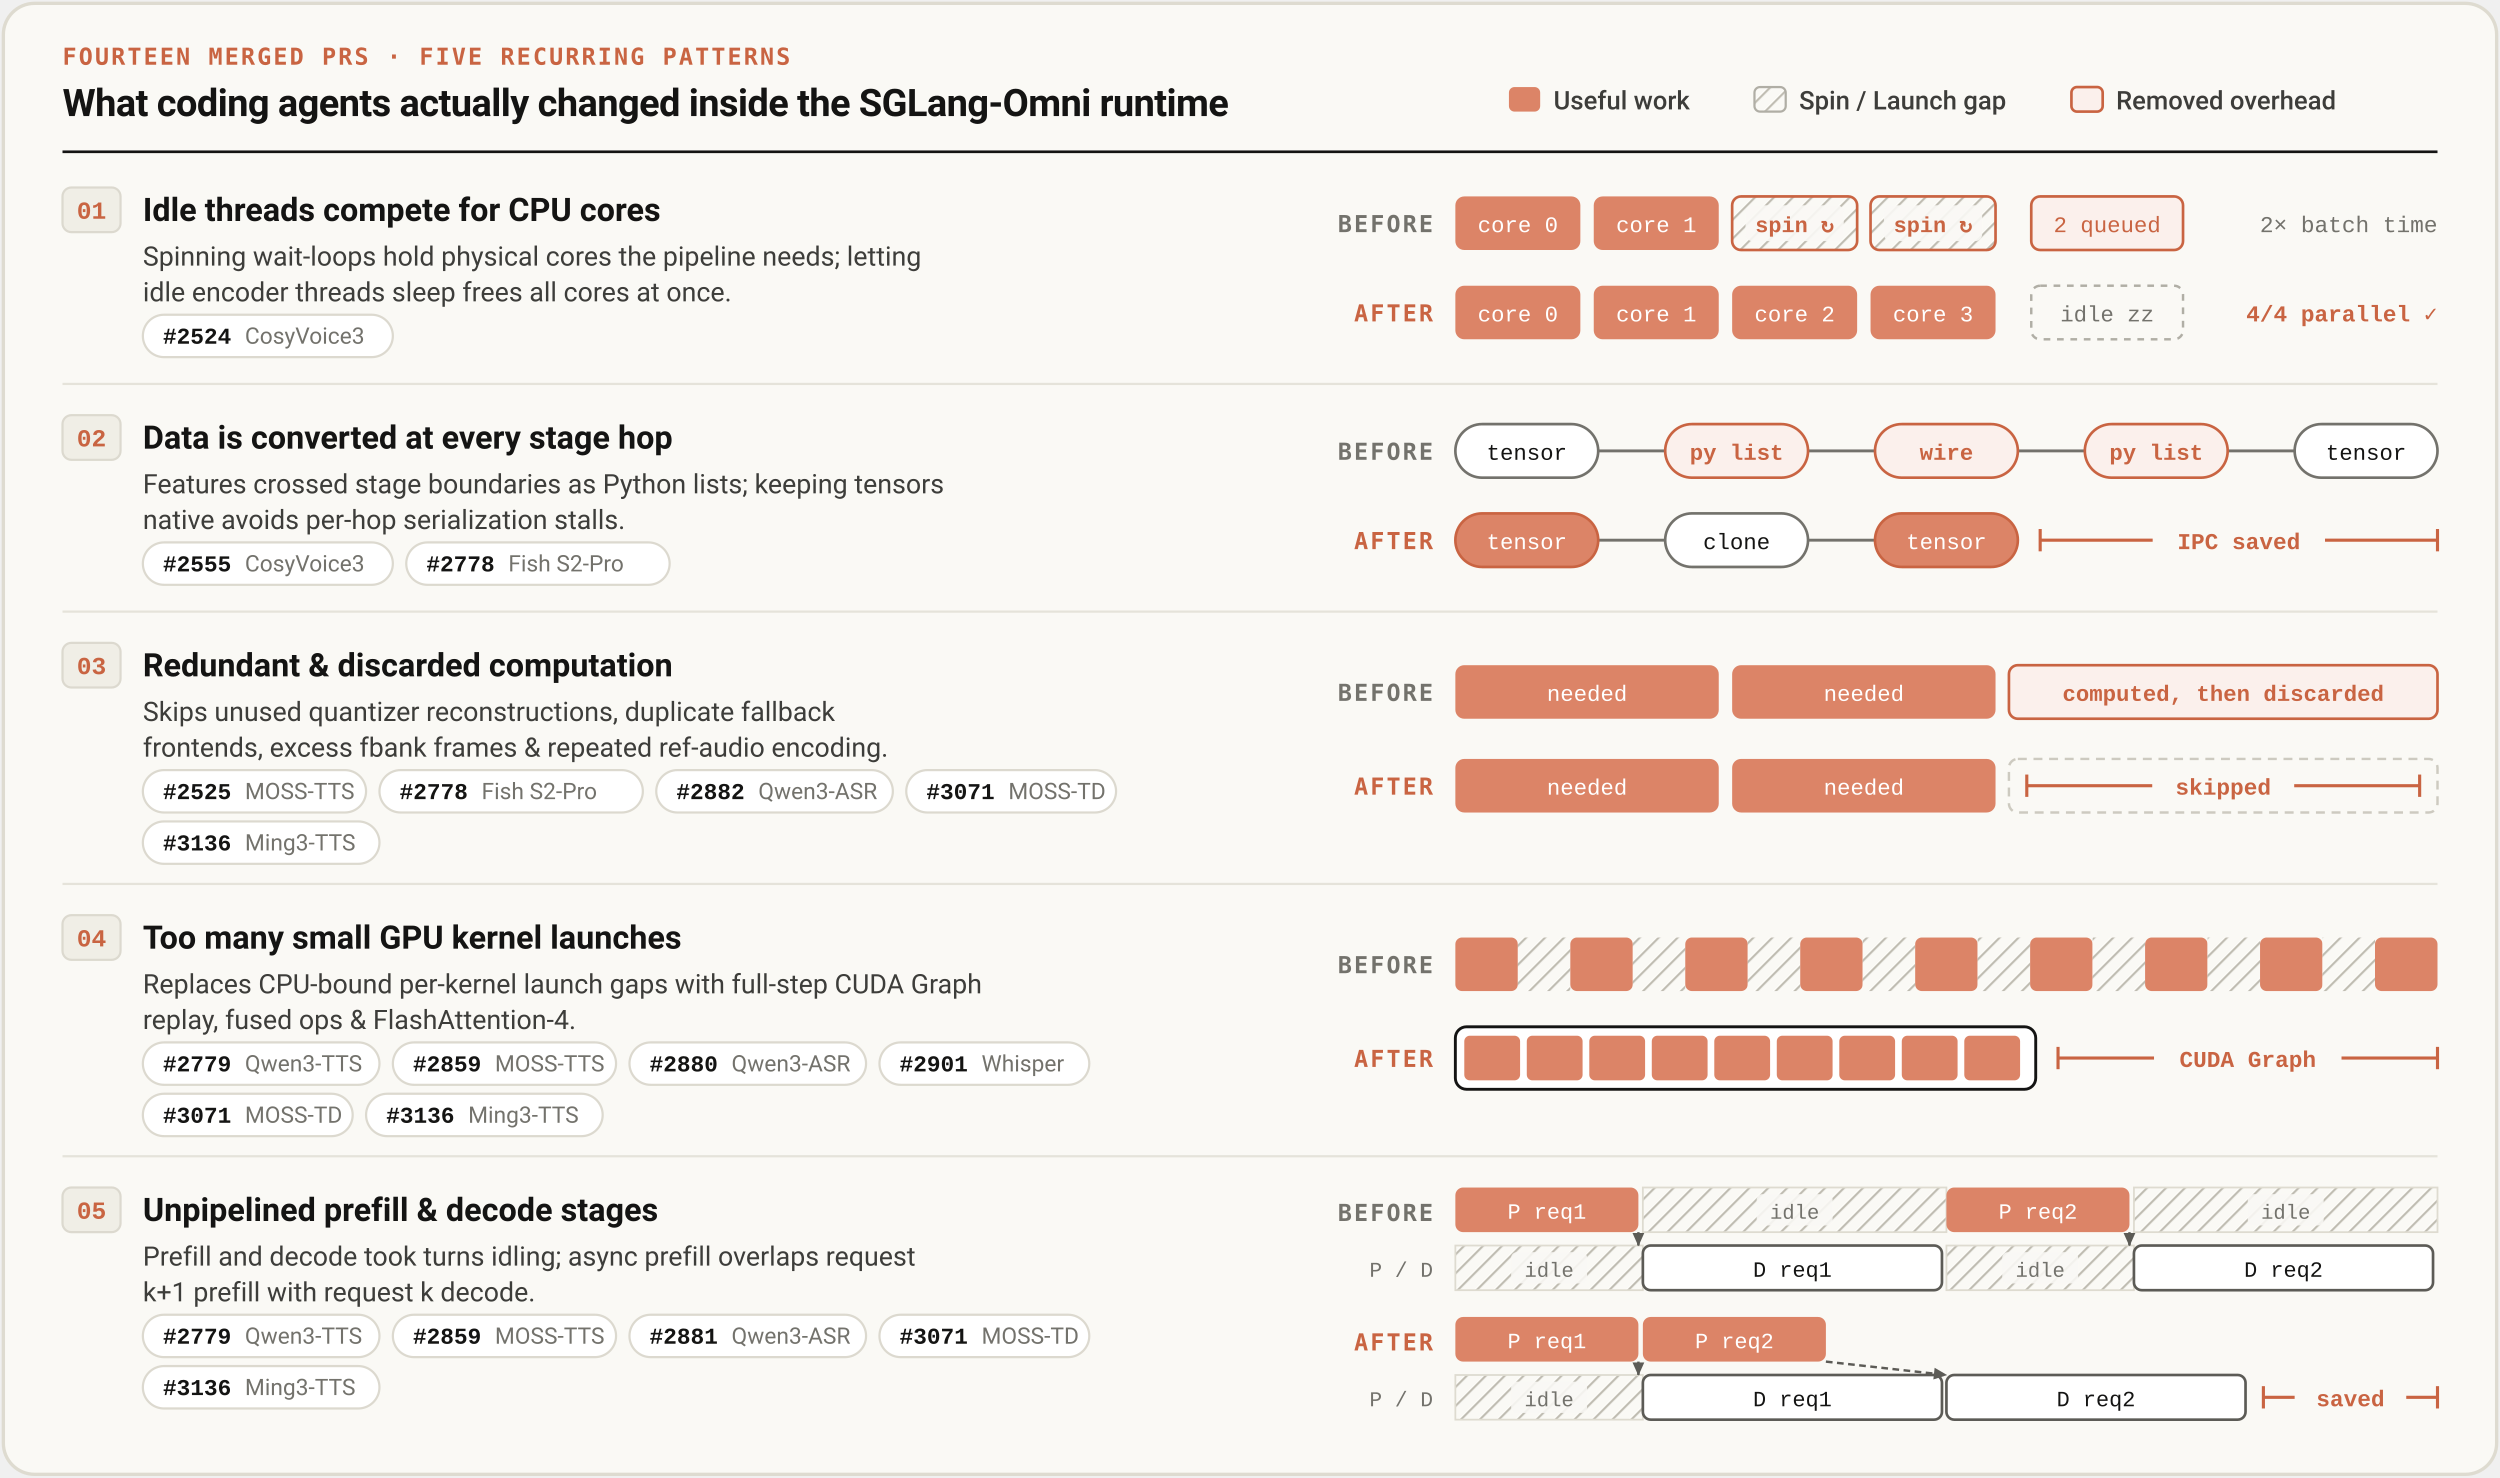
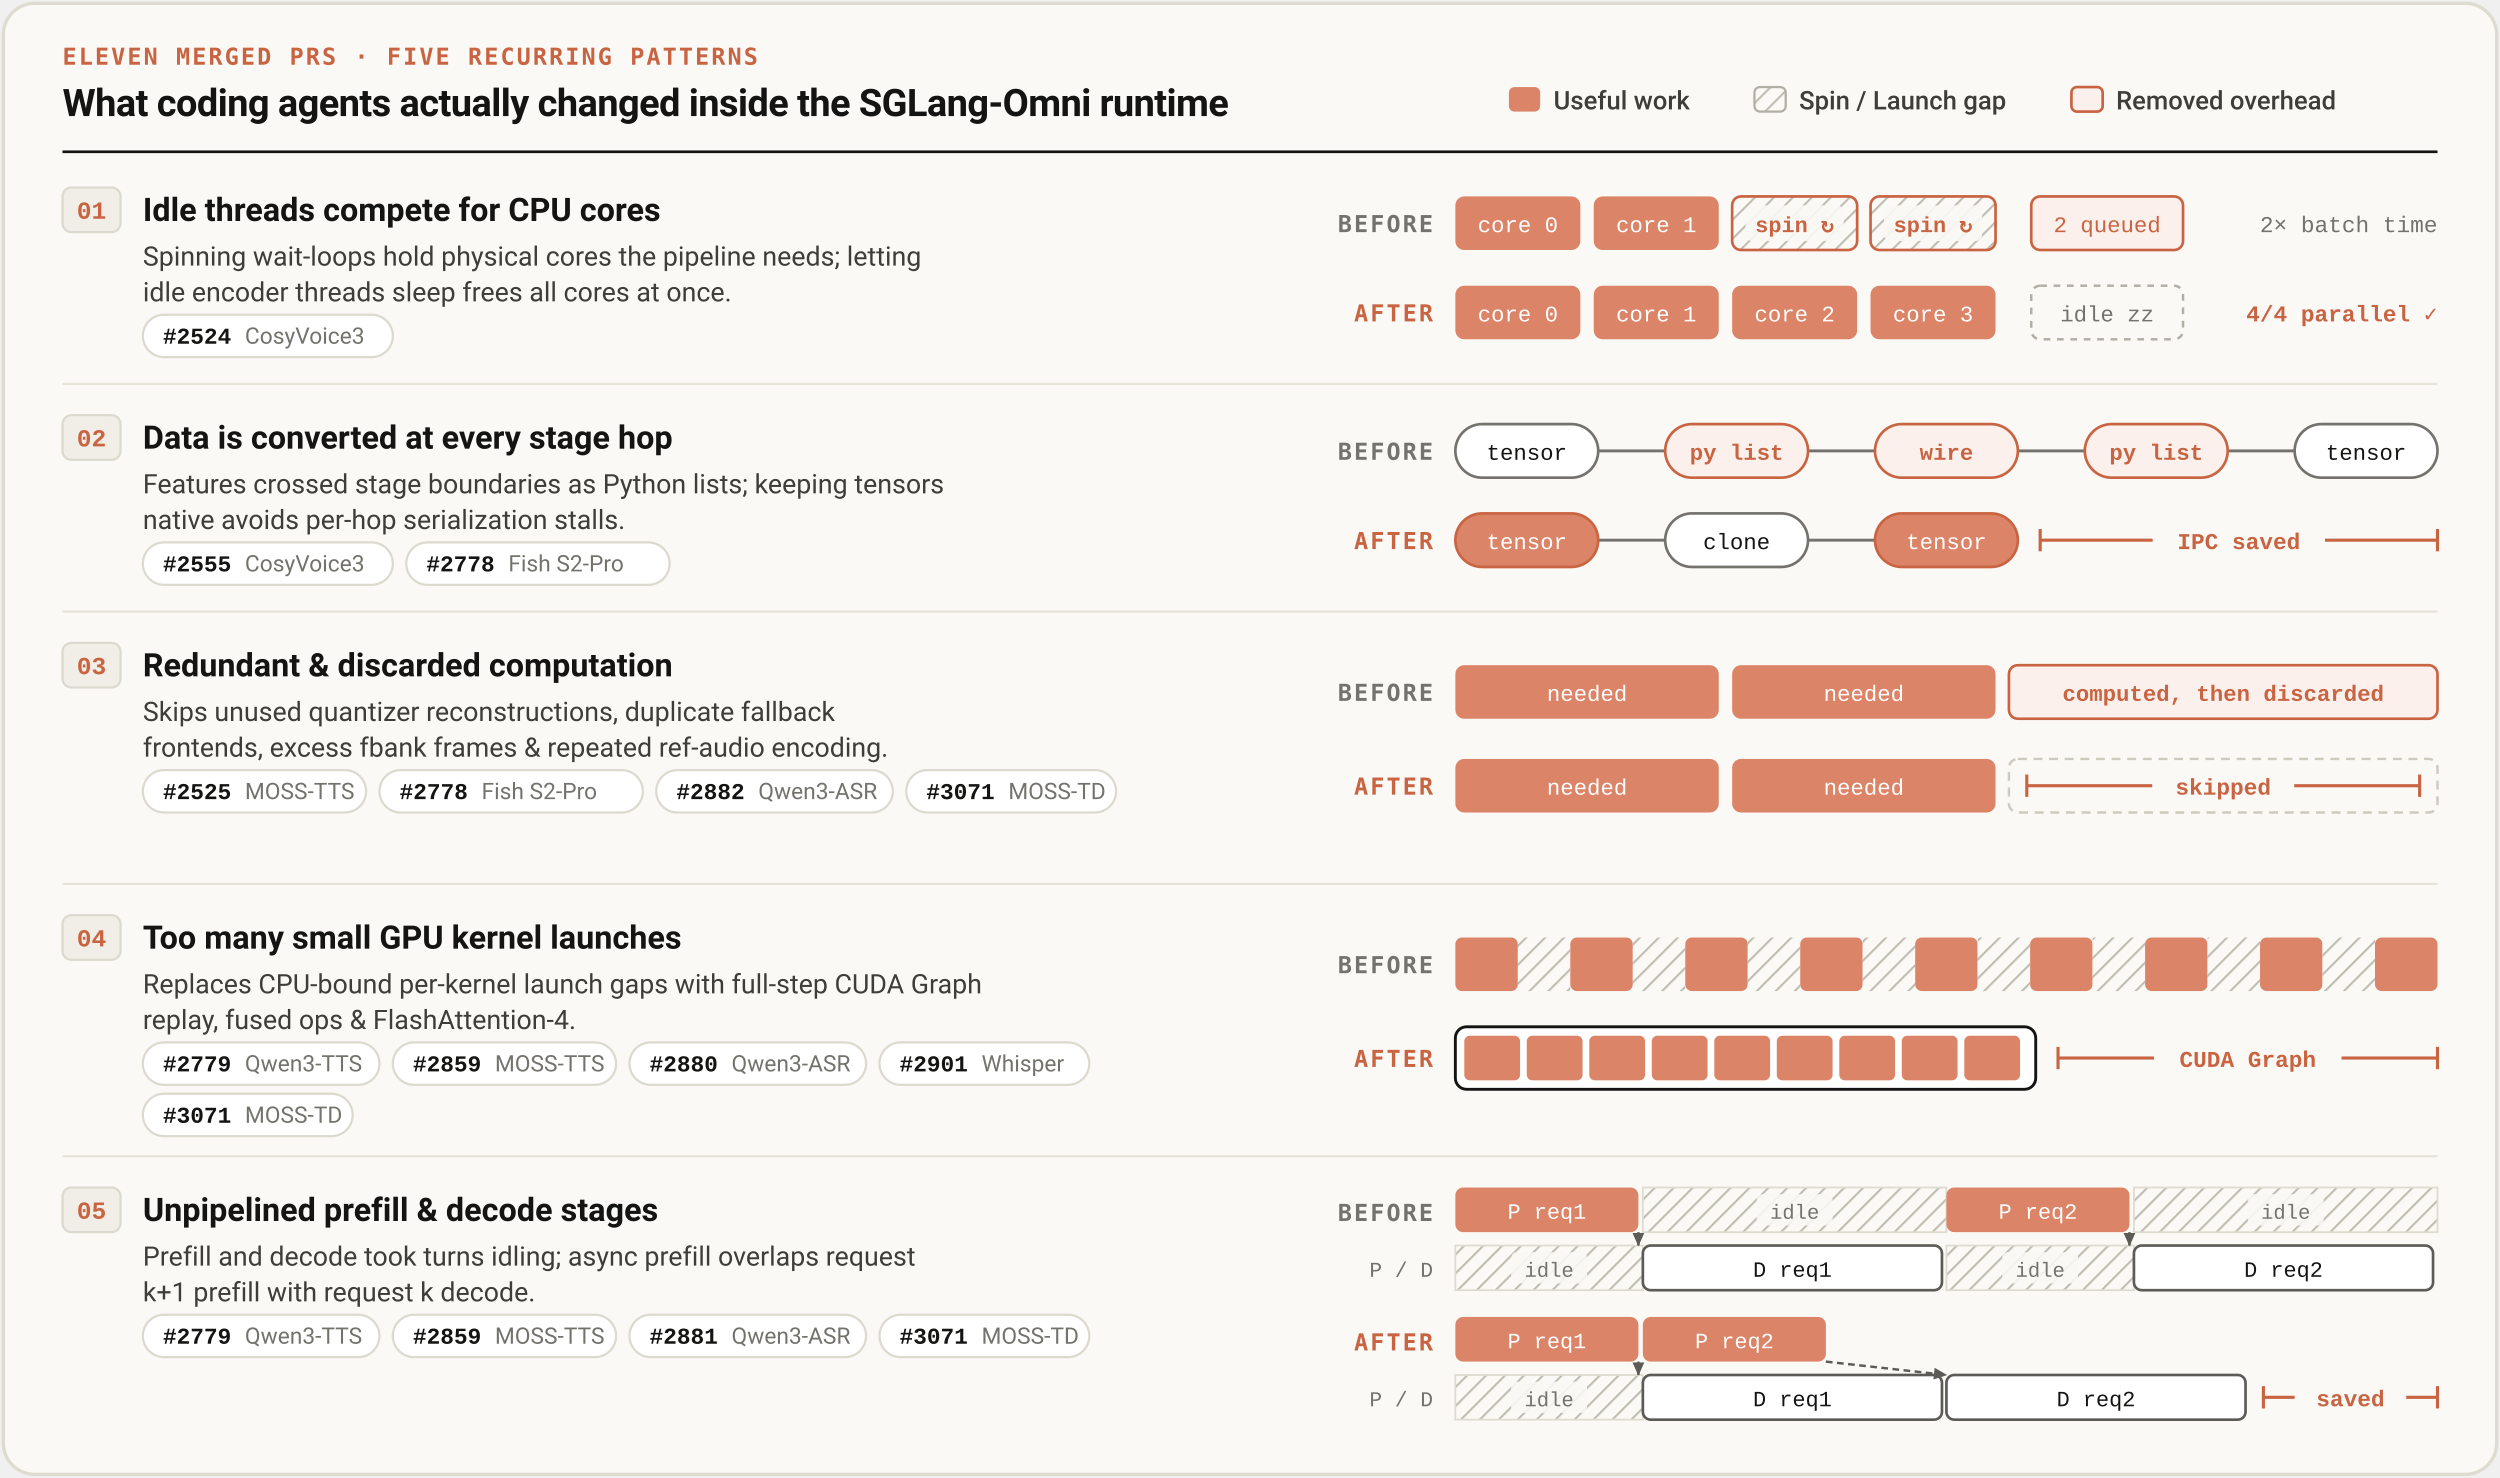
- <svg xmlns="http://www.w3.org/2000/svg" viewBox="0 0 1120 662" width="1120" height="662" role="img" aria-label="Five recurring serving optimization patterns across 14 merged SGLang-Omni PRs">
+ <svg xmlns="http://www.w3.org/2000/svg" viewBox="0 0 1120 662" width="1120" height="662" role="img" aria-label="Five recurring serving optimization patterns across 11 merged SGLang-Omni PRs">
  <defs>
    <style>
    .sans { font-family: -apple-system, BlinkMacSystemFont, "Segoe UI", Roboto, "Helvetica Neue", Arial, sans-serif; }
    .mono { font-family: ui-monospace, SFMono-Regular, "SF Mono", Menlo, Consolas, "Liberation Mono", monospace; }
    .cap  { font-family: ui-monospace, SFMono-Regular, "SF Mono", Menlo, Consolas, monospace; font-size: 10.5px; font-weight: 600; letter-spacing: 0.09em; }
    .tx   { fill: #141413; }
    .tx2  { fill: #3d3d3a; }
    .tx3  { fill: #73726c; }
    .txr  { fill: #c96442; }
    .txw  { fill: #ffffff; }
    .txw2 { fill: #fff4ee; }
    .w4   { font-weight: 400; }
    .w5   { font-weight: 500; }
    .w6   { font-weight: 600; }
    .w7   { font-weight: 700; }
</style>
    <pattern id="hatch" width="6" height="6" patternUnits="userSpaceOnUse" patternTransform="rotate(45)">
      <rect width="6" height="6" fill="#faf9f5" />
      <line x1="0" y1="0" x2="0" y2="6" stroke="#c4c1b7" stroke-width="2" />
    </pattern>
    <marker id="p-arr" viewBox="0 0 10 10" refX="8.5" refY="5" markerWidth="6" markerHeight="6" orient="auto">
      <path d="M0 1L9 5L0 9z" fill="#5c5b56" />
    </marker>
  </defs>
  <rect x="1.5" y="1.5" width="1117" height="659" rx="14" fill="#faf9f5" stroke="#dedbd0" stroke-width="1.5" />
-   <text x="28" y="29" class="cap txr">FOURTEEN MERGED PRS · FIVE RECURRING PATTERNS</text>
+   <text x="28" y="29" class="cap txr">ELEVEN MERGED PRS · FIVE RECURRING PATTERNS</text>
  <text x="28" y="52" class="sans w6 tx" font-size="17" letter-spacing="-0.015em">What coding agents actually changed inside the SGLang-Omni runtime</text>
  <rect x="676" y="39" width="14" height="11" rx="2.5" fill="#dc8467" />
  <text x="696" y="49" class="sans w5 tx2" font-size="11.5">Useful work</text>
  <rect x="786" y="39" width="14" height="11" rx="2.5" fill="url(#hatch)" stroke="#b0aea5" stroke-width="1" />
  <text x="806" y="49" class="sans w5 tx2" font-size="11.5">Spin / Launch gap</text>
  <rect x="928" y="39" width="14" height="11" rx="2.5" fill="#fbf0ec" stroke="#c96442" stroke-width="1.2" />
  <text x="948" y="49" class="sans w5 tx2" font-size="11.5">Removed overhead</text>
  <line x1="28" y1="68" x2="1092" y2="68" stroke="#141413" stroke-width="1.2" />
  <rect x="28" y="84" width="26" height="20" rx="4" fill="#f0eee6" stroke="#dcd9cf" stroke-width="1" />
  <text x="41" y="98" text-anchor="middle" class="mono w6 txr" font-size="11">01</text>
  <text x="64" y="99" class="sans w6 tx" font-size="14.5">Idle threads compete for CPU cores</text>
  <text x="64" y="119" class="sans tx2" font-size="12">Spinning wait-loops hold physical cores the pipeline needs; letting</text>
  <text x="64" y="135" class="sans tx2" font-size="12">idle encoder threads sleep frees all cores at once.</text>
  <rect x="64" y="141" width="112" height="19" rx="9.5" fill="#ffffff" stroke="#dcd9cf" stroke-width="1" />
  <text x="73" y="154" class="mono w6 tx" font-size="10.2">#2524 <tspan class="sans w4 tx3" font-size="10.2">CosyVoice3</tspan>
  </text>
  <line x1="28" y1="172" x2="1092" y2="172" stroke="#e5e3da" stroke-width="1" />
  <rect x="28" y="186" width="26" height="20" rx="4" fill="#f0eee6" stroke="#dcd9cf" stroke-width="1" />
  <text x="41" y="200" text-anchor="middle" class="mono w6 txr" font-size="11">02</text>
  <text x="64" y="201" class="sans w6 tx" font-size="14.5">Data is converted at every stage hop</text>
  <text x="64" y="221" class="sans tx2" font-size="12">Features crossed stage boundaries as Python lists; keeping tensors</text>
  <text x="64" y="237" class="sans tx2" font-size="12">native avoids per-hop serialization stalls.</text>
  <rect x="64" y="243" width="112" height="19" rx="9.5" fill="#ffffff" stroke="#dcd9cf" stroke-width="1" />
  <text x="73" y="256" class="mono w6 tx" font-size="10.2">#2555 <tspan class="sans w4 tx3" font-size="10.2">CosyVoice3</tspan>
  </text>
  <rect x="182" y="243" width="118" height="19" rx="9.5" fill="#ffffff" stroke="#dcd9cf" stroke-width="1" />
  <text x="191" y="256" class="mono w6 tx" font-size="10.2">#2778 <tspan class="sans w4 tx3" font-size="10.2">Fish S2-Pro</tspan>
  </text>
  <line x1="28" y1="274" x2="1092" y2="274" stroke="#e5e3da" stroke-width="1" />
  <rect x="28" y="288" width="26" height="20" rx="4" fill="#f0eee6" stroke="#dcd9cf" stroke-width="1" />
  <text x="41" y="302" text-anchor="middle" class="mono w6 txr" font-size="11">03</text>
  <text x="64" y="303" class="sans w6 tx" font-size="14.5">Redundant &amp; discarded computation</text>
  <text x="64" y="323" class="sans tx2" font-size="12">Skips unused quantizer reconstructions, duplicate fallback</text>
  <text x="64" y="339" class="sans tx2" font-size="12">frontends, excess fbank frames &amp; repeated ref-audio encoding.</text>
  <rect x="64" y="345" width="100" height="19" rx="9.5" fill="#ffffff" stroke="#dcd9cf" stroke-width="1" />
  <text x="73" y="358" class="mono w6 tx" font-size="10.2">#2525 <tspan class="sans w4 tx3" font-size="10.2">MOSS-TTS</tspan>
  </text>
  <rect x="170" y="345" width="118" height="19" rx="9.5" fill="#ffffff" stroke="#dcd9cf" stroke-width="1" />
  <text x="179" y="358" class="mono w6 tx" font-size="10.2">#2778 <tspan class="sans w4 tx3" font-size="10.2">Fish S2-Pro</tspan>
  </text>
  <rect x="294" y="345" width="106" height="19" rx="9.5" fill="#ffffff" stroke="#dcd9cf" stroke-width="1" />
  <text x="303" y="358" class="mono w6 tx" font-size="10.2">#2882 <tspan class="sans w4 tx3" font-size="10.2">Qwen3-ASR</tspan>
  </text>
  <rect x="406" y="345" width="94" height="19" rx="9.5" fill="#ffffff" stroke="#dcd9cf" stroke-width="1" />
  <text x="415" y="358" class="mono w6 tx" font-size="10.2">#3071 <tspan class="sans w4 tx3" font-size="10.2">MOSS-TD</tspan>
  </text>
-   <rect x="64" y="368" width="106" height="19" rx="9.5" fill="#ffffff" stroke="#dcd9cf" stroke-width="1" />
-   <text x="73" y="381" class="mono w6 tx" font-size="10.2">#3136 <tspan class="sans w4 tx3" font-size="10.2">Ming3-TTS</tspan>
-   </text>
  <line x1="28" y1="396" x2="1092" y2="396" stroke="#e5e3da" stroke-width="1" />
  <rect x="28" y="410" width="26" height="20" rx="4" fill="#f0eee6" stroke="#dcd9cf" stroke-width="1" />
  <text x="41" y="424" text-anchor="middle" class="mono w6 txr" font-size="11">04</text>
  <text x="64" y="425" class="sans w6 tx" font-size="14.5">Too many small GPU kernel launches</text>
  <text x="64" y="445" class="sans tx2" font-size="12">Replaces CPU-bound per-kernel launch gaps with full-step CUDA Graph</text>
  <text x="64" y="461" class="sans tx2" font-size="12">replay, fused ops &amp; FlashAttention-4.</text>
  <rect x="64" y="467" width="106" height="19" rx="9.5" fill="#ffffff" stroke="#dcd9cf" stroke-width="1" />
  <text x="73" y="480" class="mono w6 tx" font-size="10.2">#2779 <tspan class="sans w4 tx3" font-size="10.2">Qwen3-TTS</tspan>
  </text>
  <rect x="176" y="467" width="100" height="19" rx="9.5" fill="#ffffff" stroke="#dcd9cf" stroke-width="1" />
  <text x="185" y="480" class="mono w6 tx" font-size="10.2">#2859 <tspan class="sans w4 tx3" font-size="10.2">MOSS-TTS</tspan>
  </text>
  <rect x="282" y="467" width="106" height="19" rx="9.5" fill="#ffffff" stroke="#dcd9cf" stroke-width="1" />
  <text x="291" y="480" class="mono w6 tx" font-size="10.2">#2880 <tspan class="sans w4 tx3" font-size="10.2">Qwen3-ASR</tspan>
  </text>
  <rect x="394" y="467" width="94" height="19" rx="9.5" fill="#ffffff" stroke="#dcd9cf" stroke-width="1" />
  <text x="403" y="480" class="mono w6 tx" font-size="10.2">#2901 <tspan class="sans w4 tx3" font-size="10.2">Whisper</tspan>
  </text>
  <rect x="64" y="490" width="94" height="19" rx="9.5" fill="#ffffff" stroke="#dcd9cf" stroke-width="1" />
  <text x="73" y="503" class="mono w6 tx" font-size="10.2">#3071 <tspan class="sans w4 tx3" font-size="10.2">MOSS-TD</tspan>
  </text>
-   <rect x="164" y="490" width="106" height="19" rx="9.5" fill="#ffffff" stroke="#dcd9cf" stroke-width="1" />
-   <text x="173" y="503" class="mono w6 tx" font-size="10.2">#3136 <tspan class="sans w4 tx3" font-size="10.2">Ming3-TTS</tspan>
-   </text>
  <line x1="28" y1="518" x2="1092" y2="518" stroke="#e5e3da" stroke-width="1" />
  <rect x="28" y="532" width="26" height="20" rx="4" fill="#f0eee6" stroke="#dcd9cf" stroke-width="1" />
  <text x="41" y="546" text-anchor="middle" class="mono w6 txr" font-size="11">05</text>
  <text x="64" y="547" class="sans w6 tx" font-size="14.5">Unpipelined prefill &amp; decode stages</text>
  <text x="64" y="567" class="sans tx2" font-size="12">Prefill and decode took turns idling; async prefill overlaps request</text>
  <text x="64" y="583" class="sans tx2" font-size="12">k+1 prefill with request k decode.</text>
  <rect x="64" y="589" width="106" height="19" rx="9.5" fill="#ffffff" stroke="#dcd9cf" stroke-width="1" />
  <text x="73" y="602" class="mono w6 tx" font-size="10.2">#2779 <tspan class="sans w4 tx3" font-size="10.2">Qwen3-TTS</tspan>
  </text>
  <rect x="176" y="589" width="100" height="19" rx="9.5" fill="#ffffff" stroke="#dcd9cf" stroke-width="1" />
  <text x="185" y="602" class="mono w6 tx" font-size="10.2">#2859 <tspan class="sans w4 tx3" font-size="10.2">MOSS-TTS</tspan>
  </text>
  <rect x="282" y="589" width="106" height="19" rx="9.5" fill="#ffffff" stroke="#dcd9cf" stroke-width="1" />
  <text x="291" y="602" class="mono w6 tx" font-size="10.2">#2881 <tspan class="sans w4 tx3" font-size="10.2">Qwen3-ASR</tspan>
  </text>
  <rect x="394" y="589" width="94" height="19" rx="9.5" fill="#ffffff" stroke="#dcd9cf" stroke-width="1" />
  <text x="403" y="602" class="mono w6 tx" font-size="10.2">#3071 <tspan class="sans w4 tx3" font-size="10.2">MOSS-TD</tspan>
-   </text>
-   <rect x="64" y="612" width="106" height="19" rx="9.5" fill="#ffffff" stroke="#dcd9cf" stroke-width="1" />
-   <text x="73" y="625" class="mono w6 tx" font-size="10.2">#3136 <tspan class="sans w4 tx3" font-size="10.2">Ming3-TTS</tspan>
  </text>
  <text x="642" y="104" text-anchor="end" class="cap tx3">BEFORE</text>
  <text x="642" y="144" text-anchor="end" class="cap txr">AFTER</text>
  <rect x="652" y="88" width="56" height="24" rx="4" fill="#dc8467" />
  <text x="680" y="104" text-anchor="middle" class="mono w5 txw" font-size="10">core 0</text>
  <rect x="714" y="88" width="56" height="24" rx="4" fill="#dc8467" />
  <text x="742" y="104" text-anchor="middle" class="mono w5 txw" font-size="10">core 1</text>
  <rect x="776" y="88" width="56" height="24" rx="4" fill="url(#hatch)" stroke="#c96442" stroke-width="1.2" />
  <rect x="782" y="92" width="44" height="16" rx="3" fill="#faf9f5" fill-opacity="0.9" />
  <text x="804" y="104" text-anchor="middle" class="mono w6 txr" font-size="9.8">spin ↻</text>
  <rect x="838" y="88" width="56" height="24" rx="4" fill="url(#hatch)" stroke="#c96442" stroke-width="1.2" />
  <rect x="844" y="92" width="44" height="16" rx="3" fill="#faf9f5" fill-opacity="0.9" />
  <text x="866" y="104" text-anchor="middle" class="mono w6 txr" font-size="9.8">spin ↻</text>
  <rect x="910" y="88" width="68" height="24" rx="4" fill="#fbf0ec" stroke="#c96442" stroke-width="1.2" />
  <text x="944" y="104" text-anchor="middle" class="mono w5 txr" font-size="10">2 queued</text>
  <text x="1092" y="104" text-anchor="end" class="mono tx3" font-size="10.2">2× batch time</text>
  <rect x="652" y="128" width="56" height="24" rx="4" fill="#dc8467" />
  <text x="680" y="144" text-anchor="middle" class="mono w5 txw" font-size="10">core 0</text>
  <rect x="714" y="128" width="56" height="24" rx="4" fill="#dc8467" />
  <text x="742" y="144" text-anchor="middle" class="mono w5 txw" font-size="10">core 1</text>
  <rect x="776" y="128" width="56" height="24" rx="4" fill="#dc8467" />
  <text x="804" y="144" text-anchor="middle" class="mono w5 txw" font-size="10">core 2</text>
  <rect x="838" y="128" width="56" height="24" rx="4" fill="#dc8467" />
  <text x="866" y="144" text-anchor="middle" class="mono w5 txw" font-size="10">core 3</text>
  <rect x="910" y="128" width="68" height="24" rx="4" fill="#faf9f5" stroke="#b0aea5" stroke-width="1.1" stroke-dasharray="3 3" />
  <text x="944" y="144" text-anchor="middle" class="mono tx3" font-size="10">idle zz</text>
  <text x="1092" y="144" text-anchor="end" class="mono w6 txr" font-size="10.2">4/4 parallel ✓</text>
  <text x="642" y="206" text-anchor="end" class="cap tx3">BEFORE</text>
  <text x="642" y="246" text-anchor="end" class="cap txr">AFTER</text>
  <line x1="682" y1="202" x2="1062" y2="202" stroke="#73726c" stroke-width="1.3" />
  <rect x="652" y="190" width="64" height="24" rx="12" fill="#ffffff" stroke="#73726c" stroke-width="1.2" />
  <text x="684" y="206" text-anchor="middle" class="mono tx w5" font-size="10">tensor</text>
  <rect x="746" y="190" width="64" height="24" rx="12" fill="#fbf0ec" stroke="#c96442" stroke-width="1.2" />
  <text x="778" y="206" text-anchor="middle" class="mono txr w6" font-size="10">py list</text>
  <rect x="840" y="190" width="64" height="24" rx="12" fill="#fbf0ec" stroke="#c96442" stroke-width="1.2" />
  <text x="872" y="206" text-anchor="middle" class="mono txr w6" font-size="10">wire</text>
  <rect x="934" y="190" width="64" height="24" rx="12" fill="#fbf0ec" stroke="#c96442" stroke-width="1.2" />
  <text x="966" y="206" text-anchor="middle" class="mono txr w6" font-size="10">py list</text>
  <rect x="1028" y="190" width="64" height="24" rx="12" fill="#ffffff" stroke="#73726c" stroke-width="1.2" />
  <text x="1060" y="206" text-anchor="middle" class="mono tx w5" font-size="10">tensor</text>
  <line x1="682" y1="242" x2="870" y2="242" stroke="#73726c" stroke-width="1.3" />
  <rect x="652" y="230" width="64" height="24" rx="12" fill="#dc8467" stroke="#c96442" stroke-width="1.2" />
  <text x="684" y="246" text-anchor="middle" class="mono txw w5" font-size="10">tensor</text>
  <rect x="746" y="230" width="64" height="24" rx="12" fill="#ffffff" stroke="#73726c" stroke-width="1.2" />
  <text x="778" y="246" text-anchor="middle" class="mono tx w5" font-size="10">clone</text>
  <rect x="840" y="230" width="64" height="24" rx="12" fill="#dc8467" stroke="#c96442" stroke-width="1.2" />
  <text x="872" y="246" text-anchor="middle" class="mono txw w5" font-size="10">tensor</text>
  <path d="M914 242H1092M914 237V247M1092 237V247" stroke="#c96442" stroke-width="1.4" fill="none" />
  <rect x="964.4" y="234" width="77.2" height="16" rx="3" fill="#faf9f5" />
  <text x="1003.0" y="246" text-anchor="middle" class="mono w6 txr" font-size="10.2">IPC saved</text>
  <text x="642" y="314" text-anchor="end" class="cap tx3">BEFORE</text>
  <text x="642" y="356" text-anchor="end" class="cap txr">AFTER</text>
  <rect x="652" y="298" width="118" height="24" rx="4" fill="#dc8467" />
  <text x="711" y="314" text-anchor="middle" class="mono w5 txw" font-size="10">needed</text>
  <rect x="776" y="298" width="118" height="24" rx="4" fill="#dc8467" />
  <text x="835" y="314" text-anchor="middle" class="mono w5 txw" font-size="10">needed</text>
  <rect x="652" y="340" width="118" height="24" rx="4" fill="#dc8467" />
  <text x="711" y="356" text-anchor="middle" class="mono w5 txw" font-size="10">needed</text>
  <rect x="776" y="340" width="118" height="24" rx="4" fill="#dc8467" />
  <text x="835" y="356" text-anchor="middle" class="mono w5 txw" font-size="10">needed</text>
  <rect x="900" y="298" width="192" height="24" rx="4" fill="#fbf0ec" stroke="#c96442" stroke-width="1.2" />
  <text x="996.0" y="314" text-anchor="middle" class="mono w6 txr" font-size="10">computed, then discarded</text>
  <rect x="900" y="340" width="192" height="24" rx="4" fill="none" stroke="#cdcac0" stroke-width="1.1" stroke-dasharray="4 3" />
  <path d="M908 352H1084M908 347V357M1084 347V357" stroke="#c96442" stroke-width="1.4" fill="none" />
  <rect x="964.2" y="344" width="63.6" height="16" rx="3" fill="#faf9f5" />
  <text x="996.0" y="356" text-anchor="middle" class="mono w6 txr" font-size="10.2">skipped</text>
  <text x="642" y="436" text-anchor="end" class="cap tx3">BEFORE</text>
  <text x="642" y="478" text-anchor="end" class="cap txr">AFTER</text>
  <rect x="652.0" y="420" width="28" height="24" rx="3" fill="#dc8467" />
  <rect x="680.0" y="420" width="23.5" height="24" fill="url(#hatch)" />
  <rect x="703.5" y="420" width="28" height="24" rx="3" fill="#dc8467" />
  <rect x="731.5" y="420" width="23.5" height="24" fill="url(#hatch)" />
  <rect x="755.0" y="420" width="28" height="24" rx="3" fill="#dc8467" />
  <rect x="783.0" y="420" width="23.5" height="24" fill="url(#hatch)" />
  <rect x="806.5" y="420" width="28" height="24" rx="3" fill="#dc8467" />
  <rect x="834.5" y="420" width="23.5" height="24" fill="url(#hatch)" />
  <rect x="858.0" y="420" width="28" height="24" rx="3" fill="#dc8467" />
  <rect x="886.0" y="420" width="23.5" height="24" fill="url(#hatch)" />
  <rect x="909.5" y="420" width="28" height="24" rx="3" fill="#dc8467" />
  <rect x="937.5" y="420" width="23.5" height="24" fill="url(#hatch)" />
  <rect x="961.0" y="420" width="28" height="24" rx="3" fill="#dc8467" />
  <rect x="989.0" y="420" width="23.5" height="24" fill="url(#hatch)" />
  <rect x="1012.5" y="420" width="28" height="24" rx="3" fill="#dc8467" />
  <rect x="1040.5" y="420" width="23.5" height="24" fill="url(#hatch)" />
  <rect x="1064.0" y="420" width="28" height="24" rx="3" fill="#dc8467" />
  <rect x="652" y="460" width="260" height="28" rx="5" fill="#ffffff" stroke="#141413" stroke-width="1.3" />
  <rect x="656" y="464" width="25" height="20" rx="2.5" fill="#dc8467" />
  <rect x="684" y="464" width="25" height="20" rx="2.5" fill="#dc8467" />
  <rect x="712" y="464" width="25" height="20" rx="2.5" fill="#dc8467" />
  <rect x="740" y="464" width="25" height="20" rx="2.5" fill="#dc8467" />
  <rect x="768" y="464" width="25" height="20" rx="2.5" fill="#dc8467" />
  <rect x="796" y="464" width="25" height="20" rx="2.5" fill="#dc8467" />
  <rect x="824" y="464" width="25" height="20" rx="2.5" fill="#dc8467" />
  <rect x="852" y="464" width="25" height="20" rx="2.5" fill="#dc8467" />
  <rect x="880" y="464" width="25" height="20" rx="2.5" fill="#dc8467" />
  <path d="M922 474H1092M922 469V479M1092 469V479" stroke="#c96442" stroke-width="1.4" fill="none" />
  <rect x="965.0" y="466" width="84.0" height="16" rx="3" fill="#faf9f5" />
  <text x="1007.0" y="478" text-anchor="middle" class="mono w6 txr" font-size="10.2">CUDA Graph</text>
  <text x="642" y="547" text-anchor="end" class="cap tx3">BEFORE</text>
  <text x="642" y="572" text-anchor="end" class="mono tx3" font-size="9.5">P / D</text>
  <text x="642" y="605" text-anchor="end" class="cap txr">AFTER</text>
  <text x="642" y="630" text-anchor="end" class="mono tx3" font-size="9.5">P / D</text>
  <rect x="652" y="532" width="82" height="20" rx="3.5" fill="#dc8467" />
  <text x="693.0" y="546" text-anchor="middle" class="mono w5 txw" font-size="9.8">P req1</text>
  <rect x="736" y="532" width="136" height="20" fill="url(#hatch)" stroke="#dedbd0" stroke-width="0.8" />
  <rect x="787.0" y="535" width="34" height="14" rx="2.5" fill="#faf9f5" fill-opacity="0.88" />
  <text x="804.0" y="546" text-anchor="middle" class="mono tx3" font-size="9.2">idle</text>
  <rect x="872" y="532" width="82" height="20" rx="3.5" fill="#dc8467" />
  <text x="913.0" y="546" text-anchor="middle" class="mono w5 txw" font-size="9.8">P req2</text>
  <rect x="956" y="532" width="136" height="20" fill="url(#hatch)" stroke="#dedbd0" stroke-width="0.8" />
  <rect x="1007.0" y="535" width="34" height="14" rx="2.5" fill="#faf9f5" fill-opacity="0.88" />
  <text x="1024.0" y="546" text-anchor="middle" class="mono tx3" font-size="9.2">idle</text>
  <rect x="652" y="558" width="84" height="20" fill="url(#hatch)" stroke="#dedbd0" stroke-width="0.8" />
  <rect x="677.0" y="561" width="34" height="14" rx="2.5" fill="#faf9f5" fill-opacity="0.88" />
  <text x="694.0" y="572" text-anchor="middle" class="mono tx3" font-size="9.2">idle</text>
  <rect x="736" y="558" width="134" height="20" rx="3.5" fill="#ffffff" stroke="#5c5b56" stroke-width="1.2" />
  <text x="803.0" y="572" text-anchor="middle" class="mono w5 tx" font-size="9.8">D req1</text>
  <rect x="872" y="558" width="84" height="20" fill="url(#hatch)" stroke="#dedbd0" stroke-width="0.8" />
  <rect x="897.0" y="561" width="34" height="14" rx="2.5" fill="#faf9f5" fill-opacity="0.88" />
  <text x="914.0" y="572" text-anchor="middle" class="mono tx3" font-size="9.2">idle</text>
  <rect x="956" y="558" width="134" height="20" rx="3.5" fill="#ffffff" stroke="#5c5b56" stroke-width="1.2" />
  <text x="1023.0" y="572" text-anchor="middle" class="mono w5 tx" font-size="9.8">D req2</text>
  <line x1="734" y1="552" x2="734" y2="558" stroke="#5c5b56" stroke-width="1.1" marker-end="url(#p-arr)" />
  <line x1="954" y1="552" x2="954" y2="558" stroke="#5c5b56" stroke-width="1.1" marker-end="url(#p-arr)" />
  <rect x="652" y="590" width="82" height="20" rx="3.5" fill="#dc8467" />
  <text x="693.0" y="604" text-anchor="middle" class="mono w5 txw" font-size="9.8">P req1</text>
  <rect x="736" y="590" width="82" height="20" rx="3.5" fill="#dc8467" />
  <text x="777.0" y="604" text-anchor="middle" class="mono w5 txw" font-size="9.8">P req2</text>
  <rect x="652" y="616" width="84" height="20" fill="url(#hatch)" stroke="#dedbd0" stroke-width="0.8" />
  <rect x="677.0" y="619" width="34" height="14" rx="2.5" fill="#faf9f5" fill-opacity="0.88" />
  <text x="694.0" y="630" text-anchor="middle" class="mono tx3" font-size="9.2">idle</text>
  <rect x="736" y="616" width="134" height="20" rx="3.5" fill="#ffffff" stroke="#5c5b56" stroke-width="1.2" />
  <text x="803.0" y="630" text-anchor="middle" class="mono w5 tx" font-size="9.8">D req1</text>
  <rect x="872" y="616" width="134" height="20" rx="3.5" fill="#ffffff" stroke="#5c5b56" stroke-width="1.2" />
  <text x="939.0" y="630" text-anchor="middle" class="mono w5 tx" font-size="9.8">D req2</text>
  <line x1="734" y1="610" x2="734" y2="616" stroke="#5c5b56" stroke-width="1.1" marker-end="url(#p-arr)" />
  <line x1="818" y1="610" x2="872" y2="616" stroke="#5c5b56" stroke-width="1.1" stroke-dasharray="3 2" marker-end="url(#p-arr)" />
  <path d="M1014 626H1092M1014 621V631M1092 621V631" stroke="#c96442" stroke-width="1.4" fill="none" />
  <rect x="1028.0" y="618" width="50.0" height="16" rx="3" fill="#faf9f5" />
  <text x="1053.0" y="630" text-anchor="middle" class="mono w6 txr" font-size="10.2">saved</text>
</svg>
